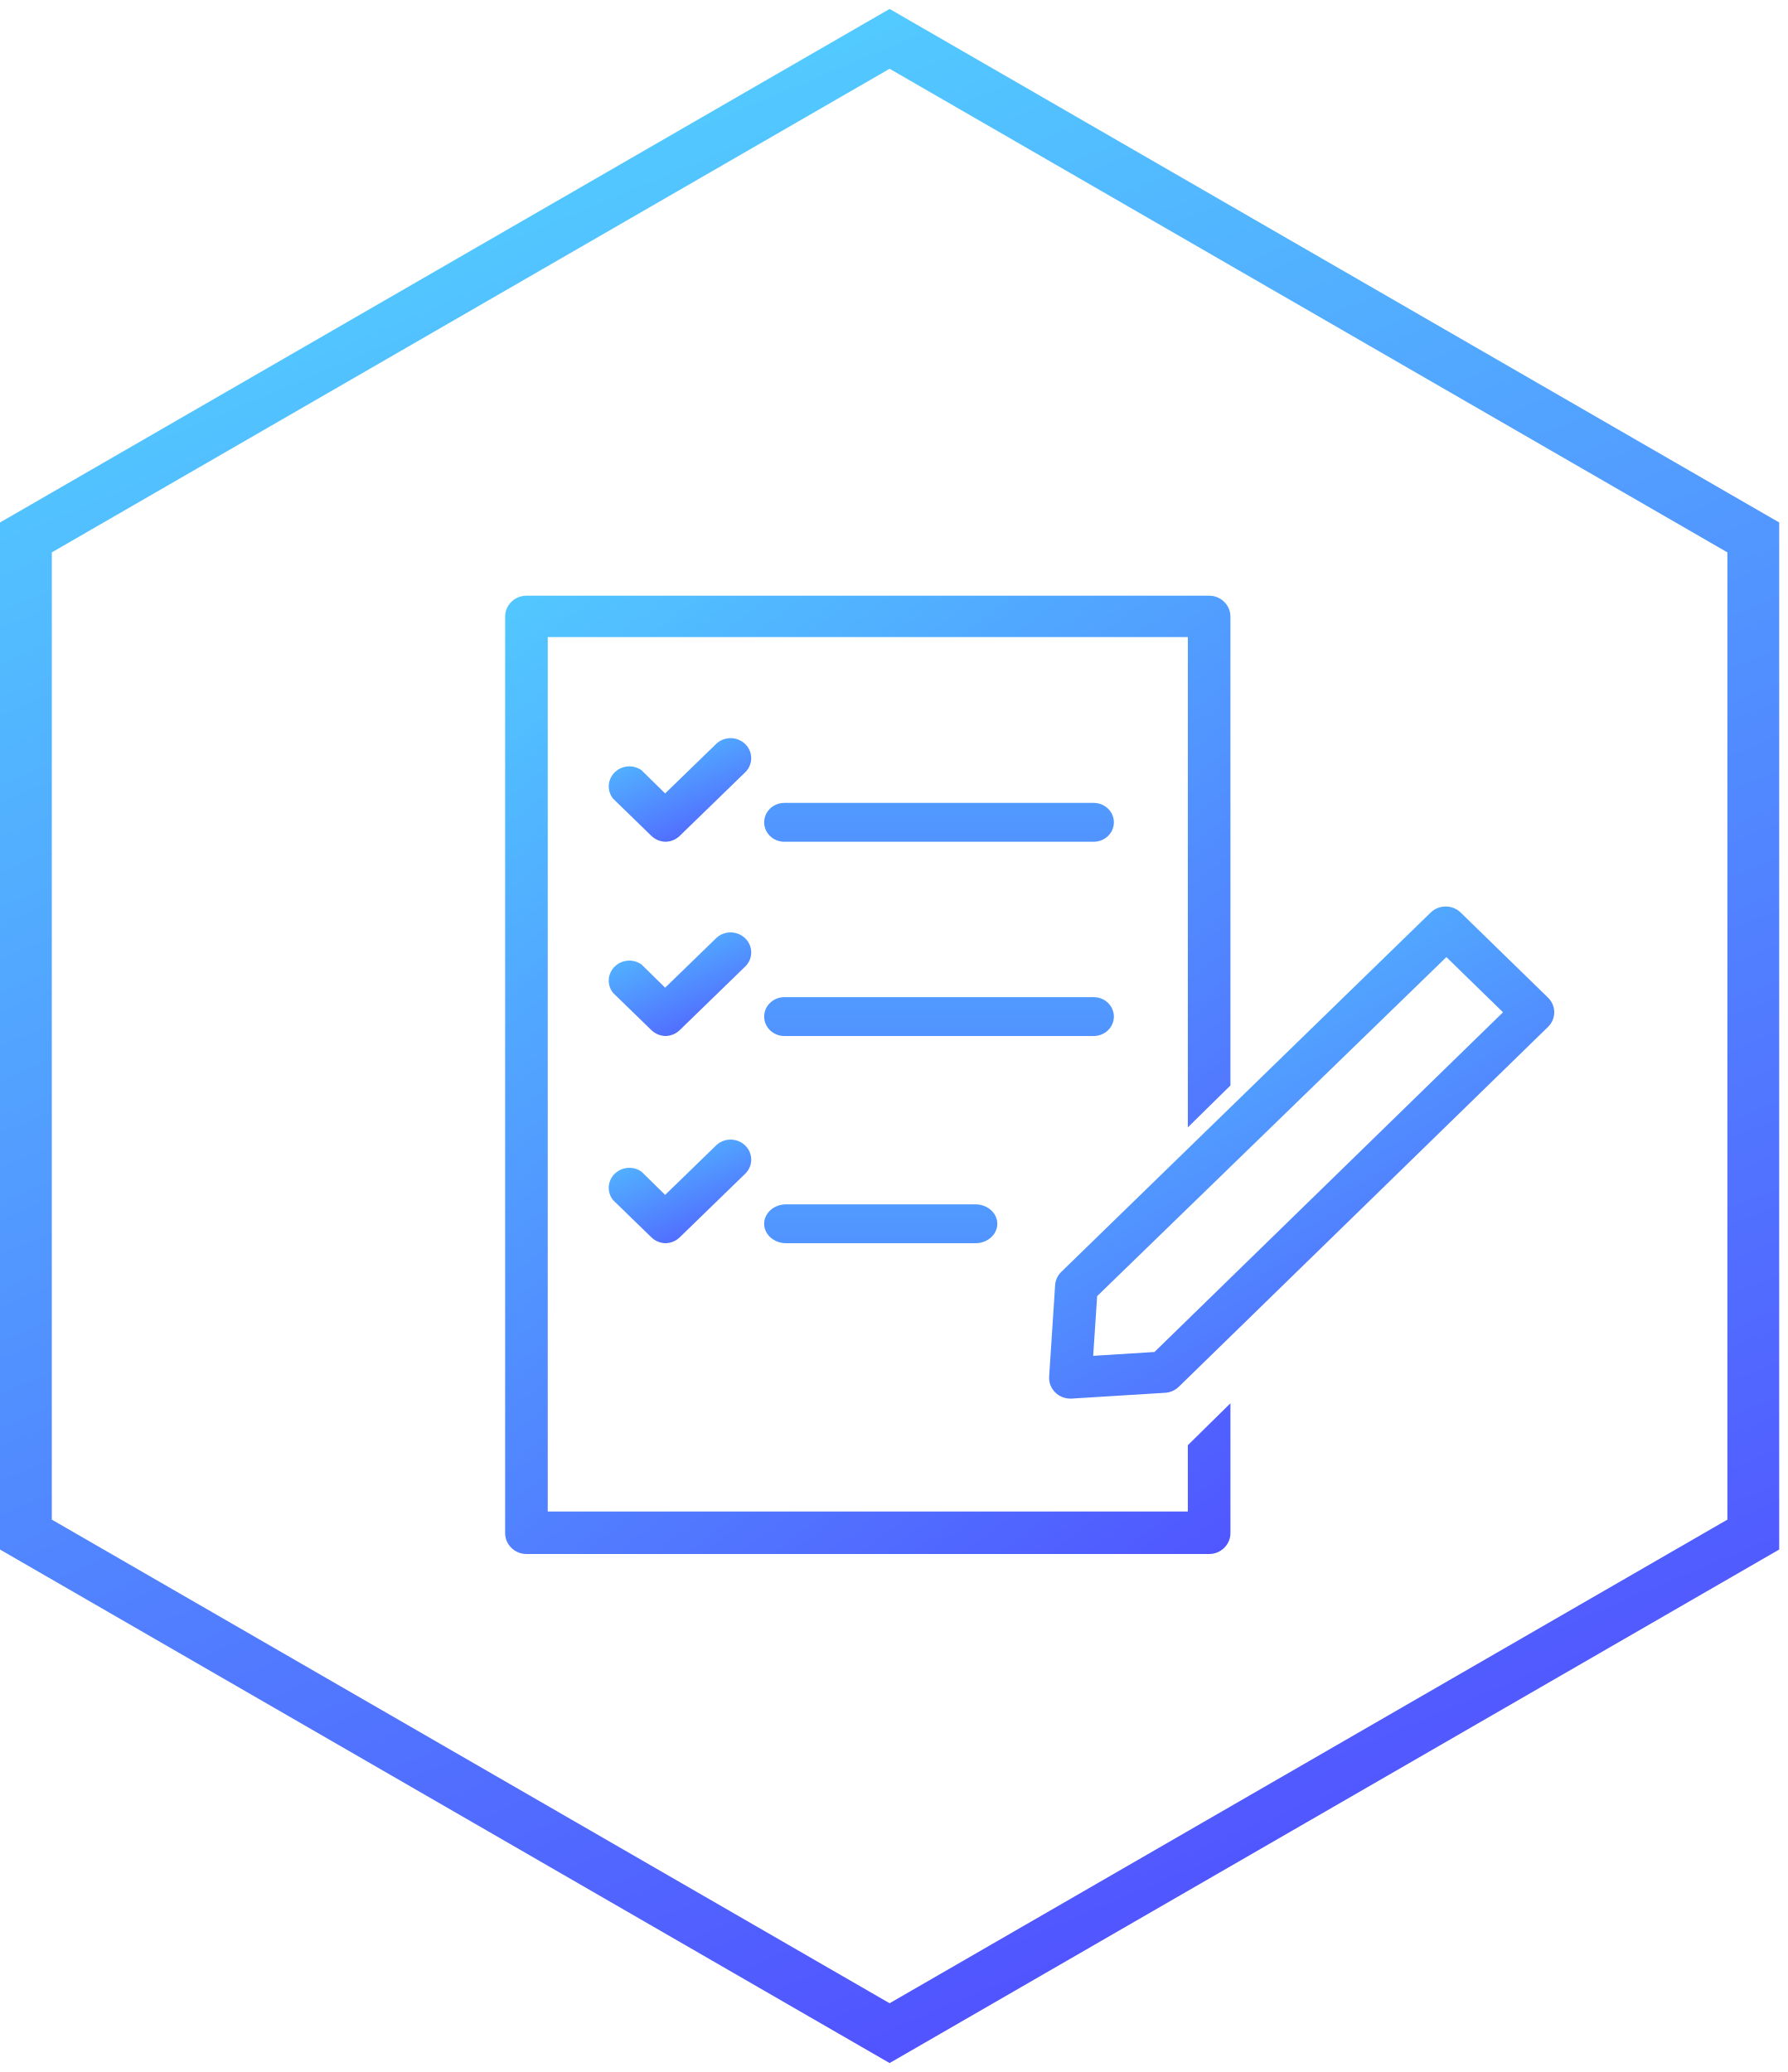
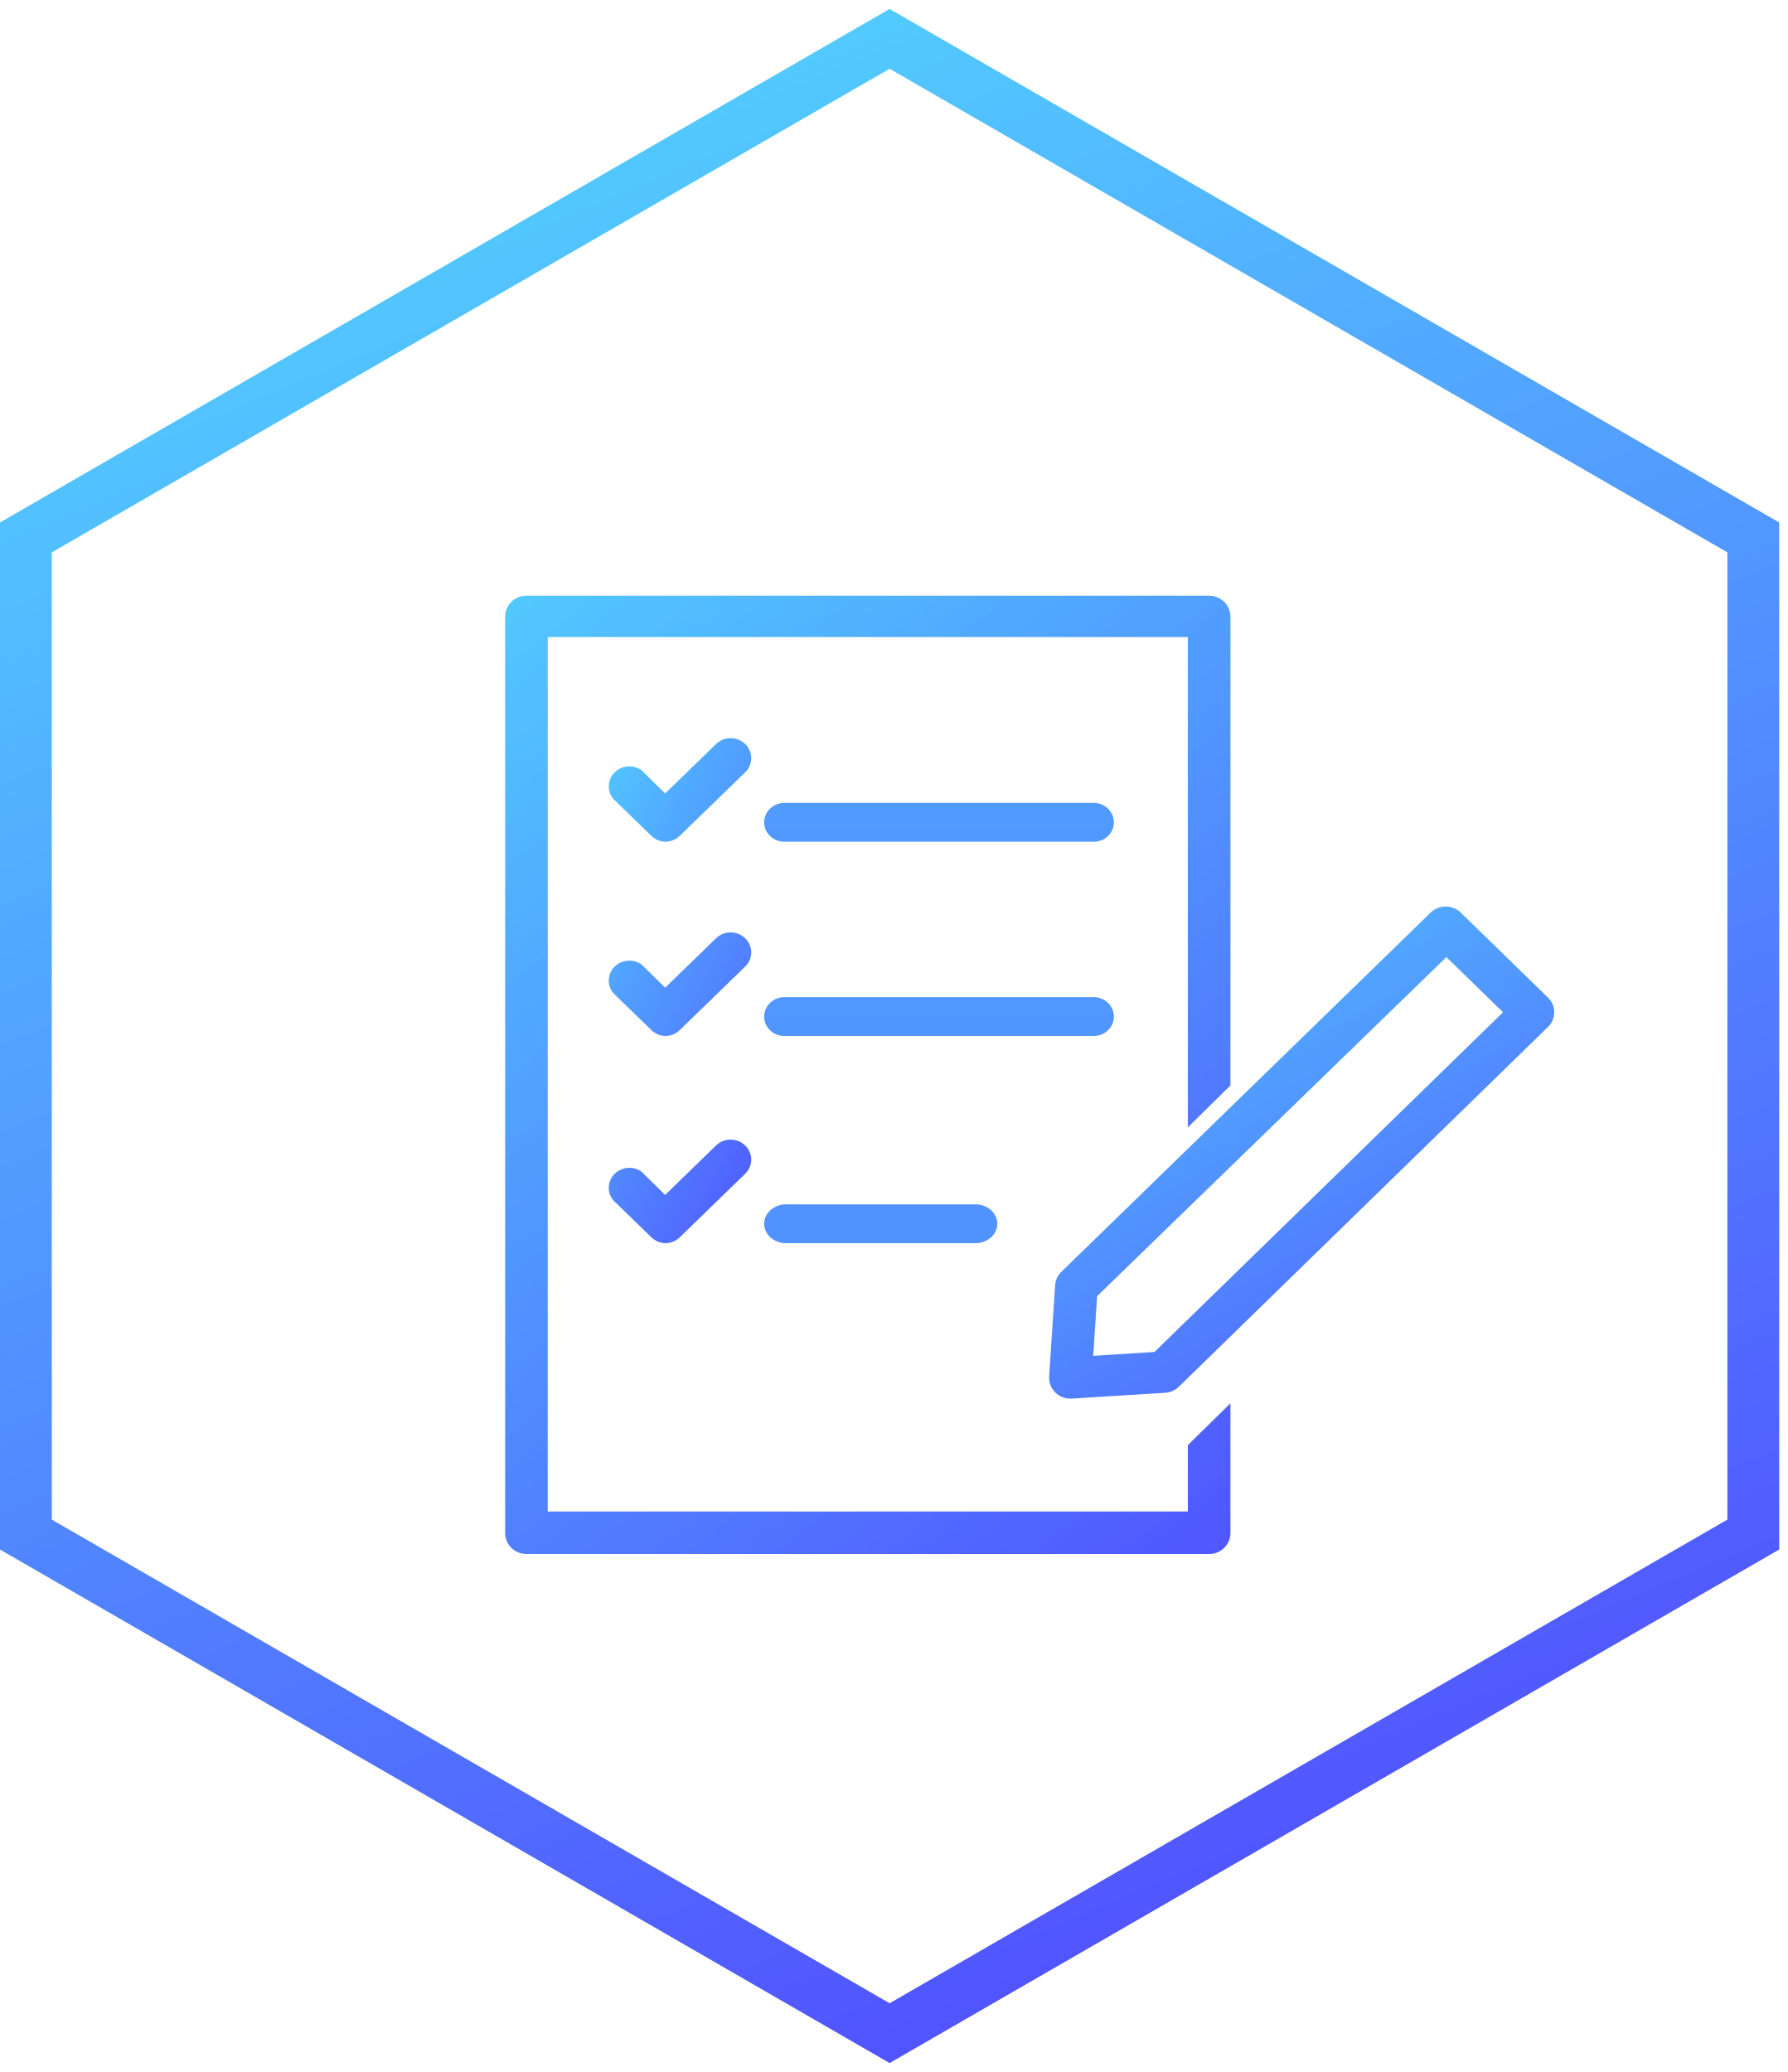
- <svg xmlns="http://www.w3.org/2000/svg" width="138px" height="160px" viewBox="0 0 138 160" version="1.1">
+ <svg xmlns="http://www.w3.org/2000/svg" width="138" height="160">
  <defs>
-     <linearGradient x1="0%" y1="-41.19%" x2="100%" y2="129.709%" id="linearGradient-1">
+     <linearGradient x1="0%" y1="-41.19%" y2="129.709%" id="a">
      <stop stop-color="#52E5FF" offset="0%" />
      <stop stop-color="#5041FF" offset="100%" />
    </linearGradient>
-     <linearGradient x1="50%" y1="-1090.885%" x2="50%" y2="1290.885%" id="linearGradient-2">
+     <linearGradient x1="50%" y1="-1090.885%" x2="50%" y2="1290.885%" id="b">
      <stop stop-color="#52E5FF" offset="0%" />
      <stop stop-color="#5041FF" offset="100%" />
    </linearGradient>
-     <linearGradient x1="30.912%" y1="-15.973%" x2="75.183%" y2="105.332%" id="linearGradient-3">
+     <linearGradient x1="30.912%" y1="-15.973%" x2="75.183%" y2="105.332%" id="c">
      <stop stop-color="#52E3FF" offset="0%" />
      <stop stop-color="#5144FF" offset="100%" />
    </linearGradient>
  </defs>
-   <g id="Page-1" stroke="none" stroke-width="1" fill="none" fill-rule="evenodd">
-     <g id="Color-Variation" transform="translate(-539, -2657)">
-       <g id="Get-Started-group" transform="translate(294, 2557)">
-         <g id="Icons" transform="translate(0, 93)">
-           <g id="ICONS-V1" transform="translate(247, 10)">
-             <g id="Group-5">
-               <g id="Icon" transform="translate(37, 43)">
-                 <path d="M52.71,65.597 L52.71,70.721 L3.29,70.721 L3.29,3.193 L52.71,3.193 L52.71,41.056 L56,37.82 L56,1.618 C56,0.725 55.263,0 54.355,0 L1.601,0 C0.709,0.024 0,0.741 0,1.618 L0,72.382 C0,73.275 0.737,74 1.645,74 L54.355,74 C55.263,74 56,73.275 56,72.382 L56,62.361 L52.71,65.597 Z" id="Fill-1" fill="url(#linearGradient-1)" />
-                 <path d="M45.709,54.087 L45.402,58.698 L50.135,58.4 L77.045,32.168 L72.673,27.907 L45.709,54.087 Z M43.643,62 C42.738,62.002 42.002,61.289 42,60.406 C42,60.369 42.001,60.332 42.003,60.296 L42.462,53.277 C42.48,52.876 42.651,52.495 42.943,52.212 L71.46,24.467 C72.1,23.844 73.136,23.844 73.777,24.467 L80.52,31.039 C81.16,31.663 81.16,32.673 80.52,33.297 L52.015,61.084 C51.724,61.368 51.334,61.536 50.922,61.553 L43.719,62 L43.643,62 Z" id="Fill-3" fill="url(#linearGradient-1)" />
-                 <path d="M45.442,19 L21.558,19 C20.698,19 20,18.328 20,17.5 C20,16.672 20.698,16 21.558,16 L45.442,16 C46.302,16 47,16.672 47,17.5 C47,18.328 46.302,19 45.442,19" id="Fill-5" fill="url(#linearGradient-2)" />
-                 <path d="M45.442,34 L21.558,34 C20.698,34 20,33.328 20,32.5 C20,31.672 20.698,31 21.558,31 L45.442,31 C46.302,31 47,31.672 47,32.5 C47,33.328 46.302,34 45.442,34" id="Fill-7" fill="url(#linearGradient-2)" />
-                 <path d="M36.312,50 L21.688,50 C20.756,50 20,49.328 20,48.5 C20,47.672 20.756,47 21.688,47 L36.312,47 C37.244,47 38,47.672 38,48.5 C38,49.328 37.244,50 36.312,50" id="Fill-9" fill="url(#linearGradient-2)" />
-                 <path d="M12.355,19 C11.955,18.984 11.576,18.822 11.293,18.547 L8.333,15.671 C7.795,14.996 7.922,14.025 8.617,13.503 C9.178,13.081 9.958,13.071 10.529,13.476 L12.355,15.269 L16.323,11.415 C16.966,10.833 17.973,10.868 18.573,11.492 C19.142,12.086 19.142,13.006 18.573,13.6 L13.49,18.536 C13.191,18.833 12.782,19 12.355,19" id="Fill-11" fill="url(#linearGradient-1)" />
-                 <path d="M12.355,34 C11.955,33.984 11.576,33.822 11.293,33.547 L8.333,30.671 C7.795,29.996 7.922,29.025 8.617,28.503 C9.178,28.081 9.958,28.071 10.529,28.476 L12.355,30.269 L16.323,26.415 C16.966,25.833 17.973,25.868 18.573,26.492 C19.142,27.086 19.142,28.006 18.573,28.6 L13.49,33.536 C13.191,33.833 12.782,34 12.355,34" id="Fill-13" fill="url(#linearGradient-1)" />
-                 <path d="M12.355,50 C11.955,49.984 11.576,49.822 11.293,49.547 L8.333,46.671 C7.795,45.996 7.922,45.025 8.617,44.503 C9.178,44.081 9.958,44.071 10.529,44.476 L12.355,46.269 L16.323,42.415 C16.966,41.833 17.973,41.868 18.573,42.492 C19.142,43.086 19.142,44.006 18.573,44.6 L13.49,49.536 C13.191,49.833 12.782,50 12.355,50" id="Fill-15" fill="url(#linearGradient-1)" />
-               </g>
-               <polygon id="Polygon-7" stroke="url(#linearGradient-3)" stroke-width="4" points="66.684 0 133.368 38.5 133.368 115.5 66.684 154 2.98427949e-13 115.5 2.55795385e-13 38.5" />
-             </g>
-           </g>
-         </g>
-       </g>
-     </g>
+   <g fill="none" fill-rule="evenodd">
+     <path d="M52.71 65.597v5.124H3.29V3.193h49.42v37.863L56 37.82V1.618C56 .725 55.263 0 54.355 0H1.601C.709.024 0 .741 0 1.618v70.764C0 73.275.737 74 1.645 74h52.71c.908 0 1.645-.725 1.645-1.618V62.36l-3.29 3.236z" fill="url(#a)" transform="translate(39 46)" />
+     <path d="M45.709 54.087l-.307 4.611 4.733-.298 26.91-26.232-4.372-4.26-26.964 26.179zM43.643 62c-.905.002-1.64-.711-1.643-1.594 0-.037.001-.074.003-.11l.46-7.019a1.58 1.58 0 0 1 .48-1.065L71.46 24.467a1.67 1.67 0 0 1 2.317 0l6.743 6.572c.64.624.64 1.634 0 2.258L52.015 61.084c-.29.284-.68.452-1.093.469L43.72 62h-.076z" fill="url(#a)" transform="translate(39 46)" />
+     <path d="M45.442 19H21.558c-.86 0-1.558-.672-1.558-1.5s.698-1.5 1.558-1.5h23.884c.86 0 1.558.672 1.558 1.5s-.698 1.5-1.558 1.5M45.442 34H21.558c-.86 0-1.558-.672-1.558-1.5s.698-1.5 1.558-1.5h23.884c.86 0 1.558.672 1.558 1.5s-.698 1.5-1.558 1.5M36.313 50H21.687C20.756 50 20 49.328 20 48.5s.756-1.5 1.688-1.5h14.625c.931 0 1.687.672 1.687 1.5s-.756 1.5-1.688 1.5" fill="url(#b)" transform="translate(39 46)" />
+     <path d="M12.355 19a1.615 1.615 0 0 1-1.062-.453l-2.96-2.876a1.516 1.516 0 0 1 .284-2.168 1.63 1.63 0 0 1 1.912-.027l1.826 1.793 3.968-3.854a1.625 1.625 0 0 1 2.25.077c.57.594.57 1.514 0 2.108l-5.083 4.936c-.3.297-.708.464-1.135.464M12.355 34a1.615 1.615 0 0 1-1.062-.453l-2.96-2.876a1.516 1.516 0 0 1 .284-2.168 1.63 1.63 0 0 1 1.912-.027l1.826 1.793 3.968-3.854a1.625 1.625 0 0 1 2.25.077c.57.594.57 1.514 0 2.108l-5.083 4.936c-.3.297-.708.464-1.135.464M12.355 50a1.615 1.615 0 0 1-1.062-.453l-2.96-2.876a1.516 1.516 0 0 1 .284-2.168 1.63 1.63 0 0 1 1.912-.027l1.826 1.793 3.968-3.854a1.625 1.625 0 0 1 2.25.077c.57.594.57 1.514 0 2.108l-5.083 4.936c-.3.297-.708.464-1.135.464" fill="url(#a)" transform="translate(39 46)" />
+     <path stroke="url(#c)" stroke-width="4" d="M66.684 0l66.684 38.5v77L66.684 154 0 115.5v-77z" transform="translate(2 3)" />
  </g>
</svg>
